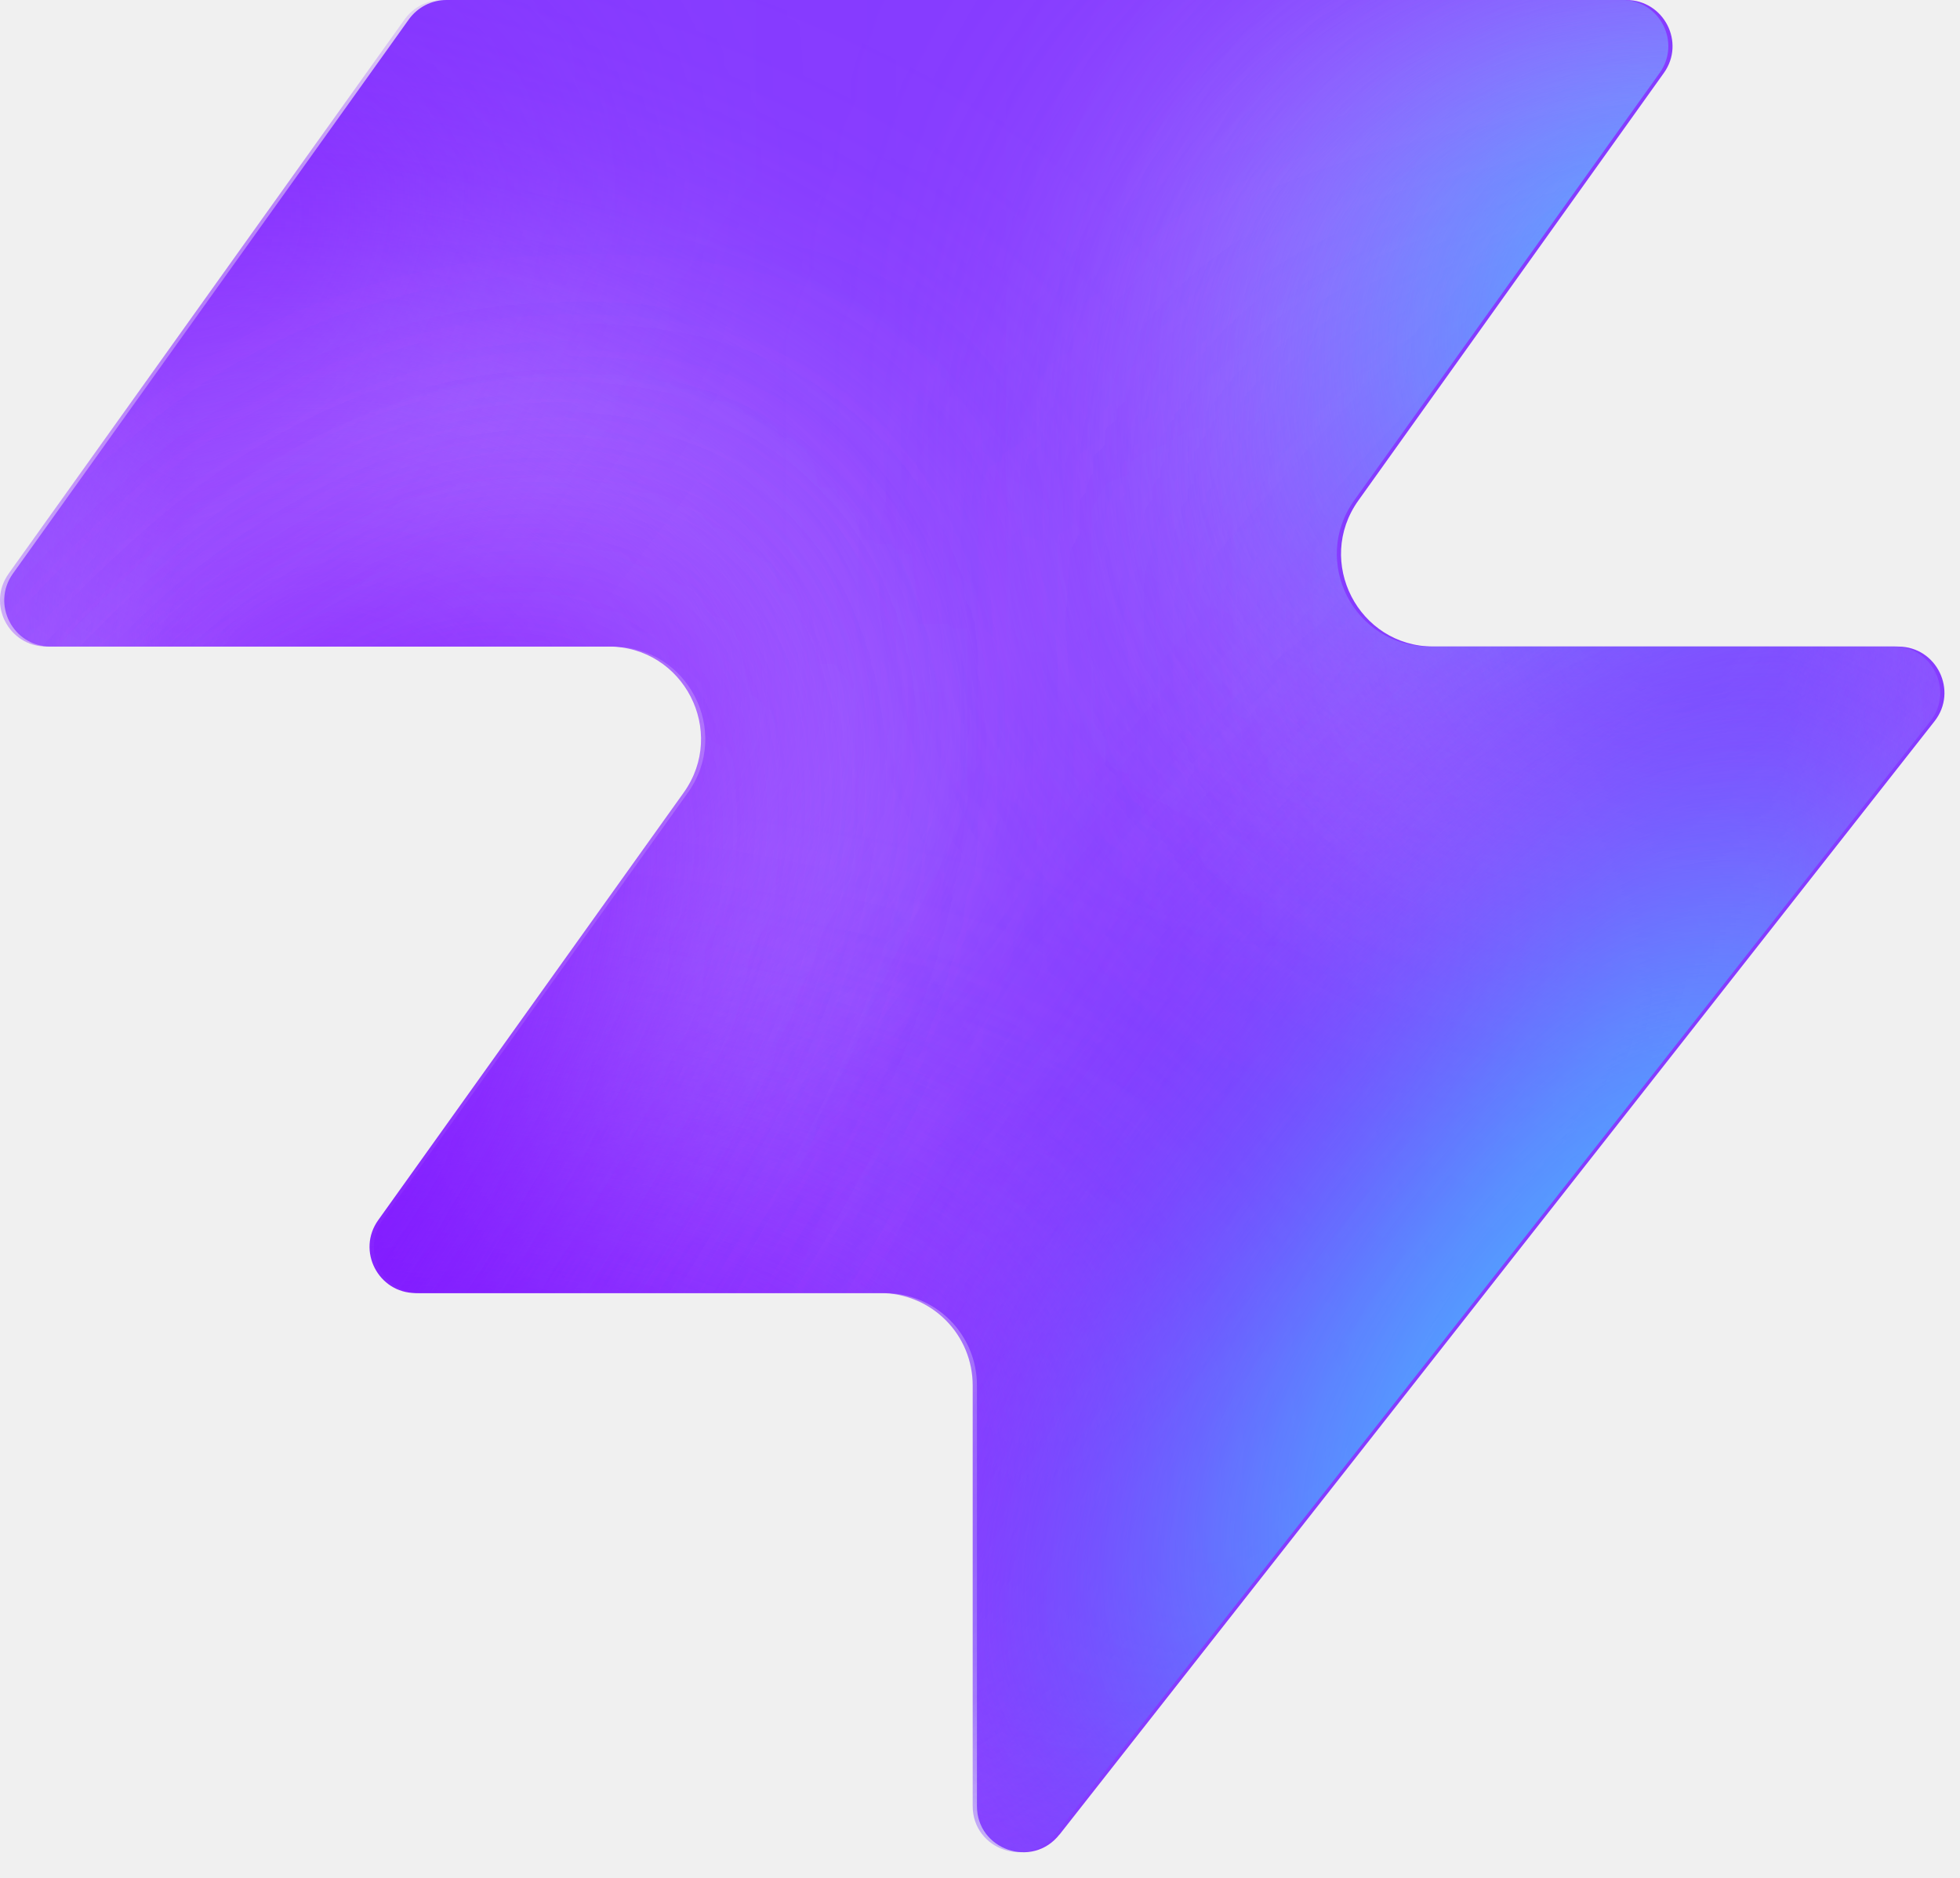
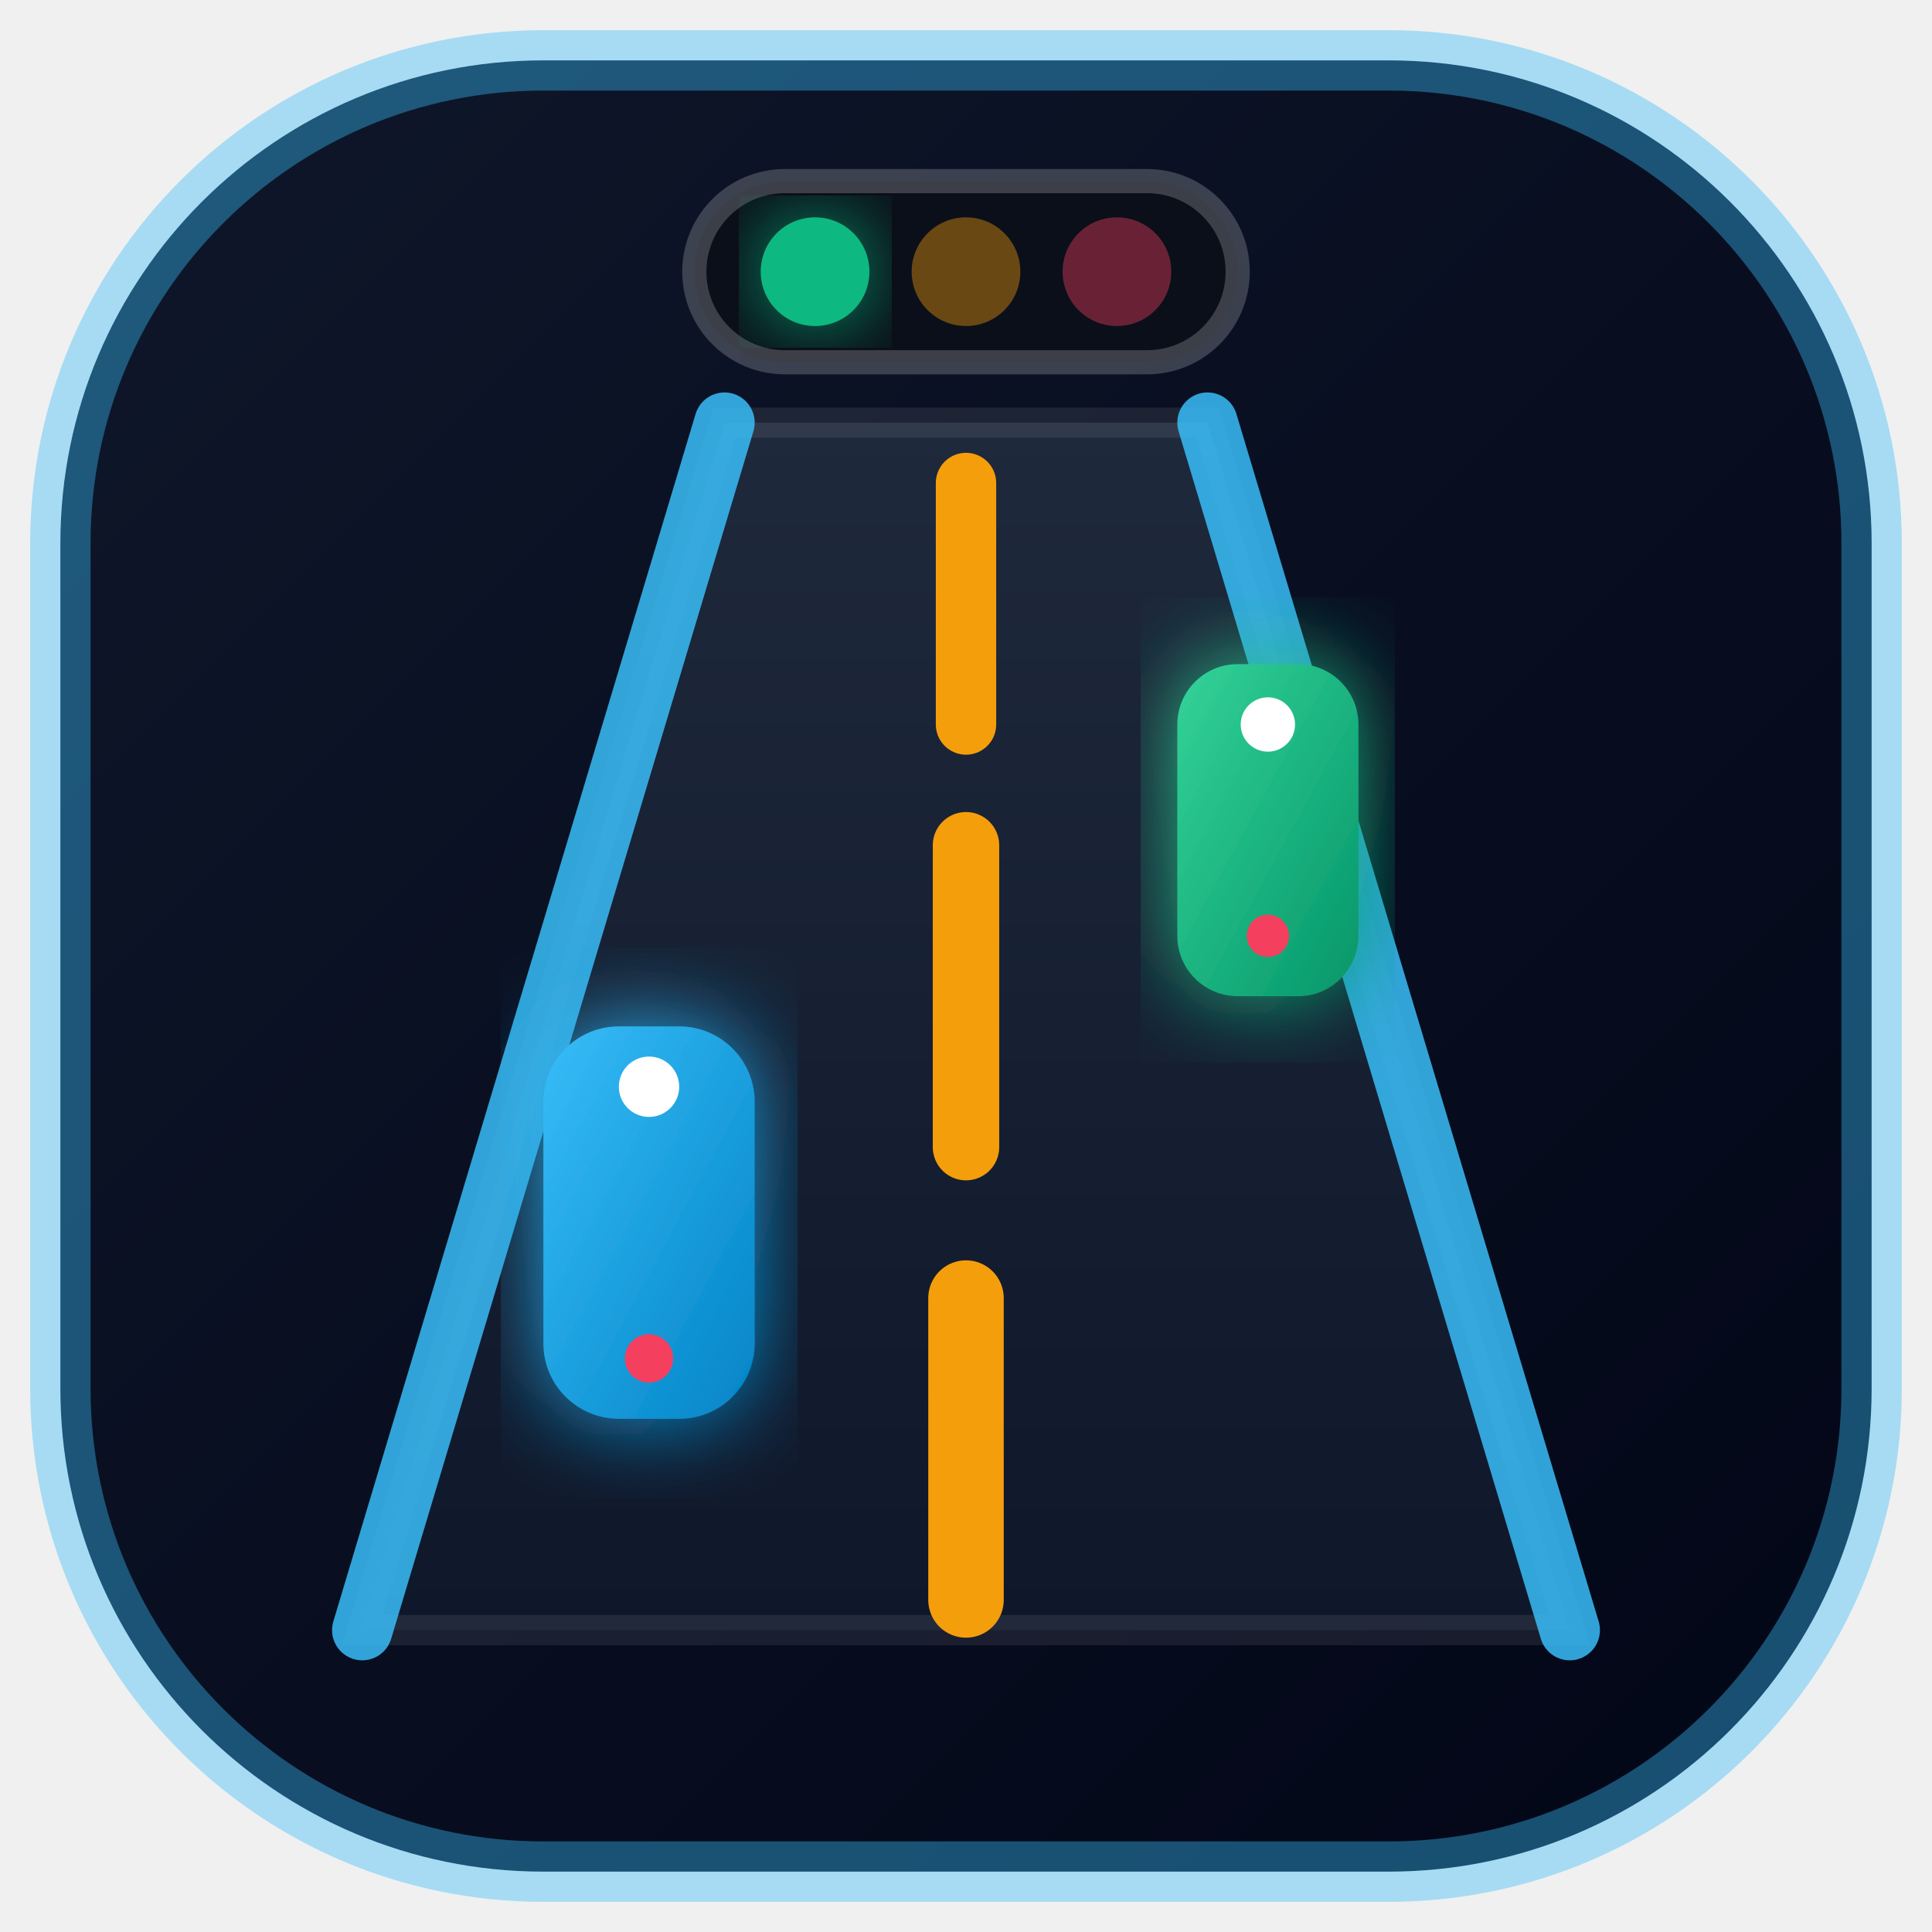
- <svg xmlns="http://www.w3.org/2000/svg" width="48" height="46" fill="none" viewBox="0 0 48 46">
-   <path fill="#863bff" d="M25.946 44.938c-.664.845-2.021.375-2.021-.698V33.937a2.26 2.26 0 0 0-2.262-2.262H10.287c-.92 0-1.456-1.04-.92-1.788l7.48-10.471c1.07-1.497 0-3.578-1.842-3.578H1.237c-.92 0-1.456-1.04-.92-1.788L10.013.474c.214-.297.556-.474.92-.474h28.894c.92 0 1.456 1.04.92 1.788l-7.48 10.471c-1.07 1.498 0 3.579 1.842 3.579h11.377c.943 0 1.473 1.088.89 1.83L25.947 44.94z" style="fill:#863bff;fill:color(display-p3 .525 .23 1);fill-opacity:1" />
-   <mask id="a" width="48" height="46" x="0" y="0" maskUnits="userSpaceOnUse" style="mask-type:alpha">
-     <path fill="#000" d="M25.842 44.938c-.664.844-2.021.375-2.021-.698V33.937a2.26 2.26 0 0 0-2.262-2.262H10.183c-.92 0-1.456-1.04-.92-1.788l7.48-10.471c1.07-1.498 0-3.579-1.842-3.579H1.133c-.92 0-1.456-1.04-.92-1.787L9.91.473c.214-.297.556-.474.92-.474h28.894c.92 0 1.456 1.04.92 1.788l-7.48 10.471c-1.07 1.498 0 3.578 1.842 3.578h11.377c.943 0 1.473 1.088.89 1.832L25.843 44.94z" style="fill:#000;fill-opacity:1" />
-   </mask>
-   <g mask="url(#a)">
-     <g filter="url(#b)">
-       <ellipse cx="5.508" cy="14.704" fill="#ede6ff" rx="5.508" ry="14.704" style="fill:#ede6ff;fill:color(display-p3 .927 .903 1);fill-opacity:1" transform="matrix(.00324 1 1 -.00324 -4.47 31.516)" />
-     </g>
-     <g filter="url(#c)">
-       <ellipse cx="10.399" cy="29.851" fill="#ede6ff" rx="10.399" ry="29.851" style="fill:#ede6ff;fill:color(display-p3 .927 .903 1);fill-opacity:1" transform="matrix(.00324 1 1 -.00324 -39.328 7.883)" />
-     </g>
-     <g filter="url(#d)">
-       <ellipse cx="5.508" cy="30.487" fill="#7e14ff" rx="5.508" ry="30.487" style="fill:#7e14ff;fill:color(display-p3 .492 .077 1);fill-opacity:1" transform="rotate(89.814 -25.913 -14.639)scale(1 -1)" />
-     </g>
-     <g filter="url(#e)">
-       <ellipse cx="5.508" cy="30.599" fill="#7e14ff" rx="5.508" ry="30.599" style="fill:#7e14ff;fill:color(display-p3 .492 .077 1);fill-opacity:1" transform="rotate(89.814 -32.644 -3.334)scale(1 -1)" />
-     </g>
-     <g filter="url(#f)">
-       <ellipse cx="5.508" cy="30.599" fill="#7e14ff" rx="5.508" ry="30.599" style="fill:#7e14ff;fill:color(display-p3 .492 .077 1);fill-opacity:1" transform="matrix(.00324 1 1 -.00324 -34.34 30.47)" />
-     </g>
-     <g filter="url(#g)">
-       <ellipse cx="14.072" cy="22.078" fill="#ede6ff" rx="14.072" ry="22.078" style="fill:#ede6ff;fill:color(display-p3 .927 .903 1);fill-opacity:1" transform="rotate(93.35 24.506 48.493)scale(-1 1)" />
-     </g>
-     <g filter="url(#h)">
-       <ellipse cx="3.47" cy="21.501" fill="#7e14ff" rx="3.47" ry="21.501" style="fill:#7e14ff;fill:color(display-p3 .492 .077 1);fill-opacity:1" transform="rotate(89.009 28.708 47.59)scale(-1 1)" />
-     </g>
-     <g filter="url(#i)">
-       <ellipse cx="3.47" cy="21.501" fill="#7e14ff" rx="3.47" ry="21.501" style="fill:#7e14ff;fill:color(display-p3 .492 .077 1);fill-opacity:1" transform="rotate(89.009 28.708 47.59)scale(-1 1)" />
-     </g>
-     <g filter="url(#j)">
-       <ellipse cx=".387" cy="8.972" fill="#7e14ff" rx="4.407" ry="29.108" style="fill:#7e14ff;fill:color(display-p3 .492 .077 1);fill-opacity:1" transform="rotate(39.51 .387 8.972)" />
-     </g>
-     <g filter="url(#k)">
-       <ellipse cx="47.523" cy="-6.092" fill="#7e14ff" rx="4.407" ry="29.108" style="fill:#7e14ff;fill:color(display-p3 .492 .077 1);fill-opacity:1" transform="rotate(37.892 47.523 -6.092)" />
-     </g>
-     <g filter="url(#l)">
-       <ellipse cx="41.412" cy="6.333" fill="#47bfff" rx="5.971" ry="9.665" style="fill:#47bfff;fill:color(display-p3 .28 .748 1);fill-opacity:1" transform="rotate(37.892 41.412 6.333)" />
-     </g>
-     <g filter="url(#m)">
-       <ellipse cx="-1.879" cy="38.332" fill="#7e14ff" rx="4.407" ry="29.108" style="fill:#7e14ff;fill:color(display-p3 .492 .077 1);fill-opacity:1" transform="rotate(37.892 -1.88 38.332)" />
-     </g>
-     <g filter="url(#n)">
-       <ellipse cx="-1.879" cy="38.332" fill="#7e14ff" rx="4.407" ry="29.108" style="fill:#7e14ff;fill:color(display-p3 .492 .077 1);fill-opacity:1" transform="rotate(37.892 -1.88 38.332)" />
-     </g>
-     <g filter="url(#o)">
-       <ellipse cx="35.651" cy="29.907" fill="#7e14ff" rx="4.407" ry="29.108" style="fill:#7e14ff;fill:color(display-p3 .492 .077 1);fill-opacity:1" transform="rotate(37.892 35.651 29.907)" />
-     </g>
-     <g filter="url(#p)">
-       <ellipse cx="38.418" cy="32.4" fill="#47bfff" rx="5.971" ry="15.297" style="fill:#47bfff;fill:color(display-p3 .28 .748 1);fill-opacity:1" transform="rotate(37.892 38.418 32.4)" />
-     </g>
-   </g>
+ <svg xmlns="http://www.w3.org/2000/svg" viewBox="0 0 64 64" width="64" height="64">
  <defs>
-     <filter id="b" width="60.045" height="41.654" x="-19.77" y="16.149" color-interpolation-filters="sRGB" filterUnits="userSpaceOnUse">
-       <feFlood flood-opacity="0" result="BackgroundImageFix" />
-       <feBlend in="SourceGraphic" in2="BackgroundImageFix" result="shape" />
-       <feGaussianBlur result="effect1_foregroundBlur_2002_17158" stdDeviation="7.659" />
-     </filter>
-     <filter id="c" width="90.34" height="51.437" x="-54.613" y="-7.533" color-interpolation-filters="sRGB" filterUnits="userSpaceOnUse">
-       <feFlood flood-opacity="0" result="BackgroundImageFix" />
-       <feBlend in="SourceGraphic" in2="BackgroundImageFix" result="shape" />
-       <feGaussianBlur result="effect1_foregroundBlur_2002_17158" stdDeviation="7.659" />
-     </filter>
-     <filter id="d" width="79.355" height="29.4" x="-49.64" y="2.03" color-interpolation-filters="sRGB" filterUnits="userSpaceOnUse">
-       <feFlood flood-opacity="0" result="BackgroundImageFix" />
-       <feBlend in="SourceGraphic" in2="BackgroundImageFix" result="shape" />
-       <feGaussianBlur result="effect1_foregroundBlur_2002_17158" stdDeviation="4.596" />
-     </filter>
-     <filter id="e" width="79.579" height="29.4" x="-45.045" y="20.029" color-interpolation-filters="sRGB" filterUnits="userSpaceOnUse">
-       <feFlood flood-opacity="0" result="BackgroundImageFix" />
-       <feBlend in="SourceGraphic" in2="BackgroundImageFix" result="shape" />
-       <feGaussianBlur result="effect1_foregroundBlur_2002_17158" stdDeviation="4.596" />
-     </filter>
-     <filter id="f" width="79.579" height="29.4" x="-43.513" y="21.178" color-interpolation-filters="sRGB" filterUnits="userSpaceOnUse">
-       <feFlood flood-opacity="0" result="BackgroundImageFix" />
-       <feBlend in="SourceGraphic" in2="BackgroundImageFix" result="shape" />
-       <feGaussianBlur result="effect1_foregroundBlur_2002_17158" stdDeviation="4.596" />
-     </filter>
-     <filter id="g" width="74.749" height="58.852" x="15.756" y="-17.901" color-interpolation-filters="sRGB" filterUnits="userSpaceOnUse">
-       <feFlood flood-opacity="0" result="BackgroundImageFix" />
-       <feBlend in="SourceGraphic" in2="BackgroundImageFix" result="shape" />
-       <feGaussianBlur result="effect1_foregroundBlur_2002_17158" stdDeviation="7.659" />
-     </filter>
-     <filter id="h" width="61.377" height="25.362" x="23.548" y="2.284" color-interpolation-filters="sRGB" filterUnits="userSpaceOnUse">
-       <feFlood flood-opacity="0" result="BackgroundImageFix" />
-       <feBlend in="SourceGraphic" in2="BackgroundImageFix" result="shape" />
-       <feGaussianBlur result="effect1_foregroundBlur_2002_17158" stdDeviation="4.596" />
-     </filter>
-     <filter id="i" width="61.377" height="25.362" x="23.548" y="2.284" color-interpolation-filters="sRGB" filterUnits="userSpaceOnUse">
-       <feFlood flood-opacity="0" result="BackgroundImageFix" />
-       <feBlend in="SourceGraphic" in2="BackgroundImageFix" result="shape" />
-       <feGaussianBlur result="effect1_foregroundBlur_2002_17158" stdDeviation="4.596" />
-     </filter>
-     <filter id="j" width="56.045" height="63.649" x="-27.636" y="-22.853" color-interpolation-filters="sRGB" filterUnits="userSpaceOnUse">
-       <feFlood flood-opacity="0" result="BackgroundImageFix" />
-       <feBlend in="SourceGraphic" in2="BackgroundImageFix" result="shape" />
-       <feGaussianBlur result="effect1_foregroundBlur_2002_17158" stdDeviation="4.596" />
-     </filter>
-     <filter id="k" width="54.814" height="64.646" x="20.116" y="-38.415" color-interpolation-filters="sRGB" filterUnits="userSpaceOnUse">
-       <feFlood flood-opacity="0" result="BackgroundImageFix" />
-       <feBlend in="SourceGraphic" in2="BackgroundImageFix" result="shape" />
-       <feGaussianBlur result="effect1_foregroundBlur_2002_17158" stdDeviation="4.596" />
-     </filter>
-     <filter id="l" width="33.541" height="35.313" x="24.641" y="-11.323" color-interpolation-filters="sRGB" filterUnits="userSpaceOnUse">
-       <feFlood flood-opacity="0" result="BackgroundImageFix" />
-       <feBlend in="SourceGraphic" in2="BackgroundImageFix" result="shape" />
-       <feGaussianBlur result="effect1_foregroundBlur_2002_17158" stdDeviation="4.596" />
-     </filter>
-     <filter id="m" width="54.814" height="64.646" x="-29.286" y="6.009" color-interpolation-filters="sRGB" filterUnits="userSpaceOnUse">
-       <feFlood flood-opacity="0" result="BackgroundImageFix" />
-       <feBlend in="SourceGraphic" in2="BackgroundImageFix" result="shape" />
-       <feGaussianBlur result="effect1_foregroundBlur_2002_17158" stdDeviation="4.596" />
-     </filter>
-     <filter id="n" width="54.814" height="64.646" x="-29.286" y="6.009" color-interpolation-filters="sRGB" filterUnits="userSpaceOnUse">
-       <feFlood flood-opacity="0" result="BackgroundImageFix" />
-       <feBlend in="SourceGraphic" in2="BackgroundImageFix" result="shape" />
-       <feGaussianBlur result="effect1_foregroundBlur_2002_17158" stdDeviation="4.596" />
-     </filter>
-     <filter id="o" width="54.814" height="64.646" x="8.244" y="-2.416" color-interpolation-filters="sRGB" filterUnits="userSpaceOnUse">
-       <feFlood flood-opacity="0" result="BackgroundImageFix" />
-       <feBlend in="SourceGraphic" in2="BackgroundImageFix" result="shape" />
-       <feGaussianBlur result="effect1_foregroundBlur_2002_17158" stdDeviation="4.596" />
-     </filter>
-     <filter id="p" width="39.409" height="43.623" x="18.713" y="10.588" color-interpolation-filters="sRGB" filterUnits="userSpaceOnUse">
-       <feFlood flood-opacity="0" result="BackgroundImageFix" />
-       <feBlend in="SourceGraphic" in2="BackgroundImageFix" result="shape" />
-       <feGaussianBlur result="effect1_foregroundBlur_2002_17158" stdDeviation="4.596" />
+     <linearGradient id="bgGrad" x1="0%" y1="0%" x2="100%" y2="100%">
+       <stop offset="0%" stop-color="#0f172a" />
+       <stop offset="100%" stop-color="#020617" />
+     </linearGradient>
+     <linearGradient id="roadGrad" x1="0%" y1="0%" x2="0%" y2="100%">
+       <stop offset="0%" stop-color="#1e293b" />
+       <stop offset="100%" stop-color="#0f172a" />
+     </linearGradient>
+     <linearGradient id="cyanGlow" x1="0%" y1="0%" x2="100%" y2="100%">
+       <stop offset="0%" stop-color="#38bdf8" />
+       <stop offset="100%" stop-color="#0284c7" />
+     </linearGradient>
+     <linearGradient id="emeraldGlow" x1="0%" y1="0%" x2="100%" y2="100%">
+       <stop offset="0%" stop-color="#34d399" />
+       <stop offset="100%" stop-color="#059669" />
+     </linearGradient>
+     <linearGradient id="amberGlow" x1="0%" y1="0%" x2="100%" y2="100%">
+       <stop offset="0%" stop-color="#fbbf24" />
+       <stop offset="100%" stop-color="#d97706" />
+     </linearGradient>
+     <filter id="glow" x="-20%" y="-20%" width="140%" height="140%">
+       <feGaussianBlur stdDeviation="1.5" result="blur" />
+       <feComposite in="SourceGraphic" in2="blur" operator="over" />
    </filter>
  </defs>
+   <rect x="2" y="2" width="60" height="60" rx="16" fill="url(#bgGrad)" stroke="rgba(56, 189, 248, 0.4)" stroke-width="2" />
+   <polygon points="12,54 24,14 40,14 52,54" fill="url(#roadGrad)" stroke="rgba(255, 255, 255, 0.08)" stroke-width="1" />
+   <line x1="32" y1="16" x2="32" y2="24" stroke="#f59e0b" stroke-width="2" stroke-linecap="round" />
+   <line x1="32" y1="28" x2="32" y2="38" stroke="#f59e0b" stroke-width="2.2" stroke-linecap="round" />
+   <line x1="32" y1="43" x2="32" y2="53" stroke="#f59e0b" stroke-width="2.5" stroke-linecap="round" />
+   <line x1="24" y1="14" x2="12" y2="54" stroke="#38bdf8" stroke-width="2" stroke-linecap="round" opacity="0.85" />
+   <line x1="40" y1="14" x2="52" y2="54" stroke="#38bdf8" stroke-width="2" stroke-linecap="round" opacity="0.85" />
+   <rect x="18" y="34" width="7" height="13" rx="2.5" fill="url(#cyanGlow)" filter="url(#glow)" />
+   <circle cx="21.5" cy="36" r="1" fill="#ffffff" />
+   <circle cx="21.5" cy="45" r="0.8" fill="#f43f5e" />
+   <rect x="39" y="22" width="6" height="11" rx="2" fill="url(#emeraldGlow)" filter="url(#glow)" />
+   <circle cx="42" cy="24" r="0.9" fill="#ffffff" />
+   <circle cx="42" cy="31" r="0.7" fill="#f43f5e" />
+   <rect x="23" y="6" width="18" height="6" rx="3" fill="#0b0f19" stroke="rgba(255,255,255,0.2)" stroke-width="0.8" />
+   <circle cx="27" cy="9" r="1.8" fill="#10b981" filter="url(#glow)" />
+   <circle cx="32" cy="9" r="1.8" fill="#f59e0b" opacity="0.4" />
+   <circle cx="37" cy="9" r="1.8" fill="#f43f5e" opacity="0.4" />
</svg>
